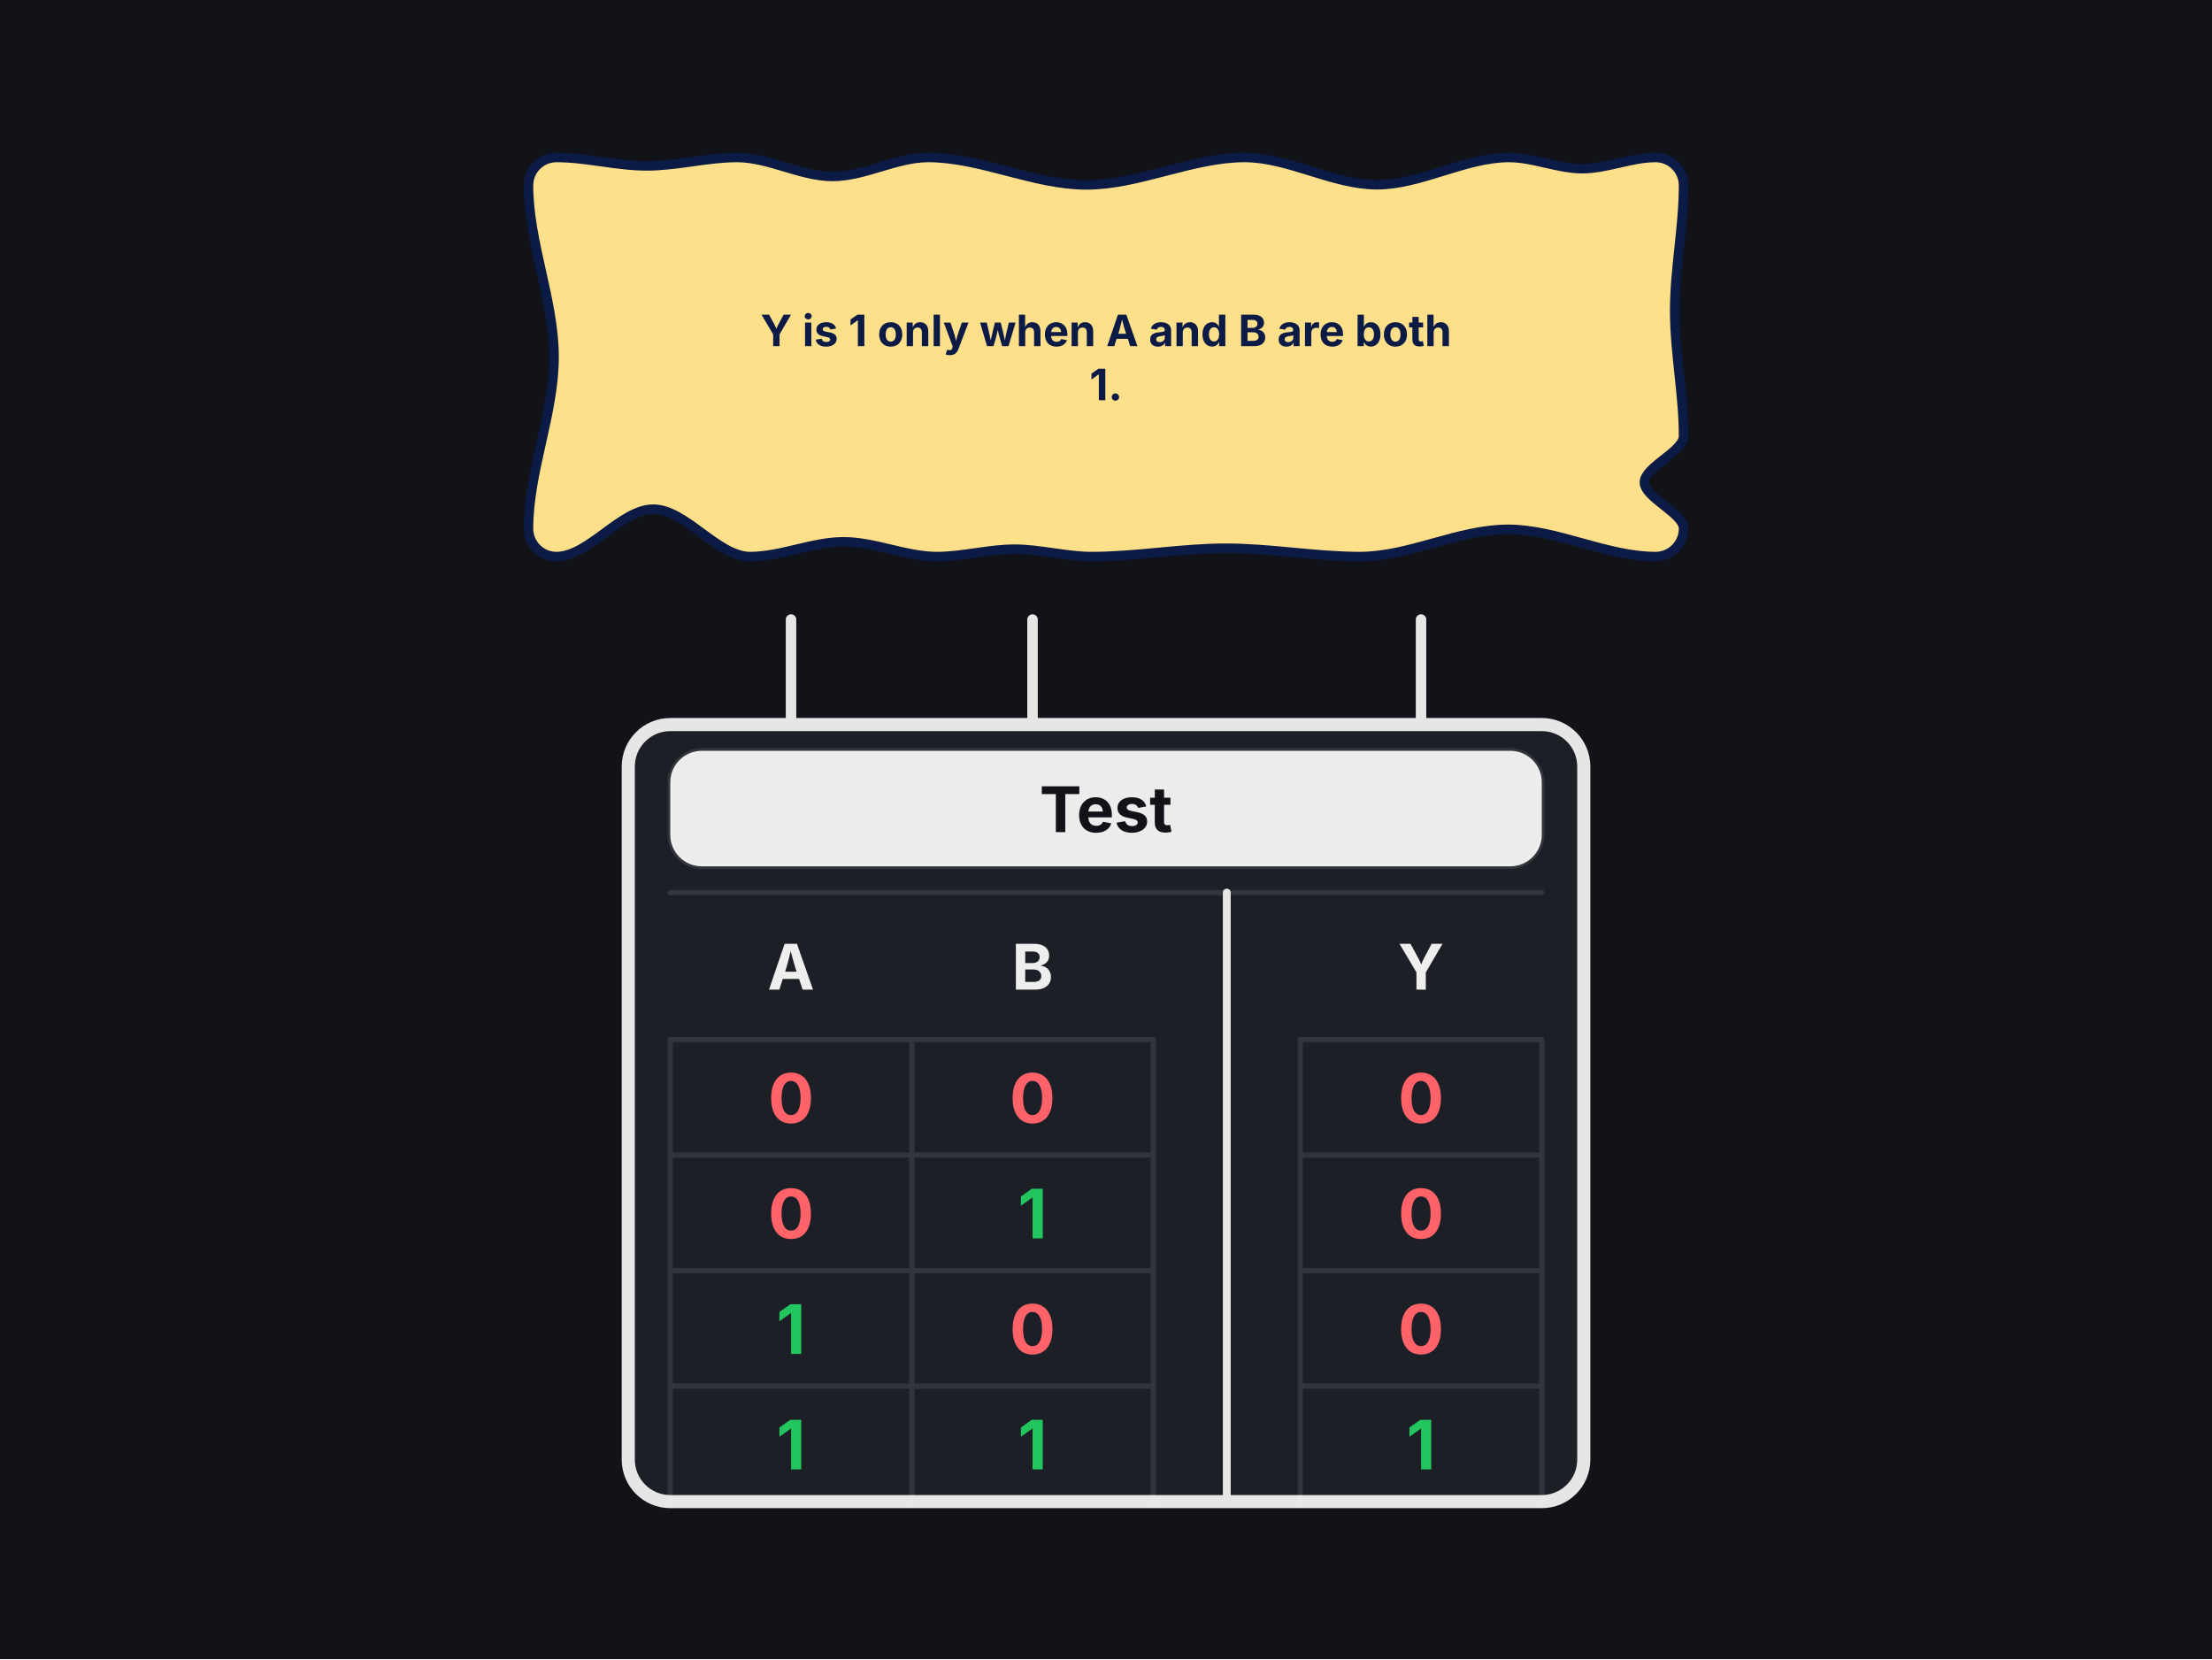
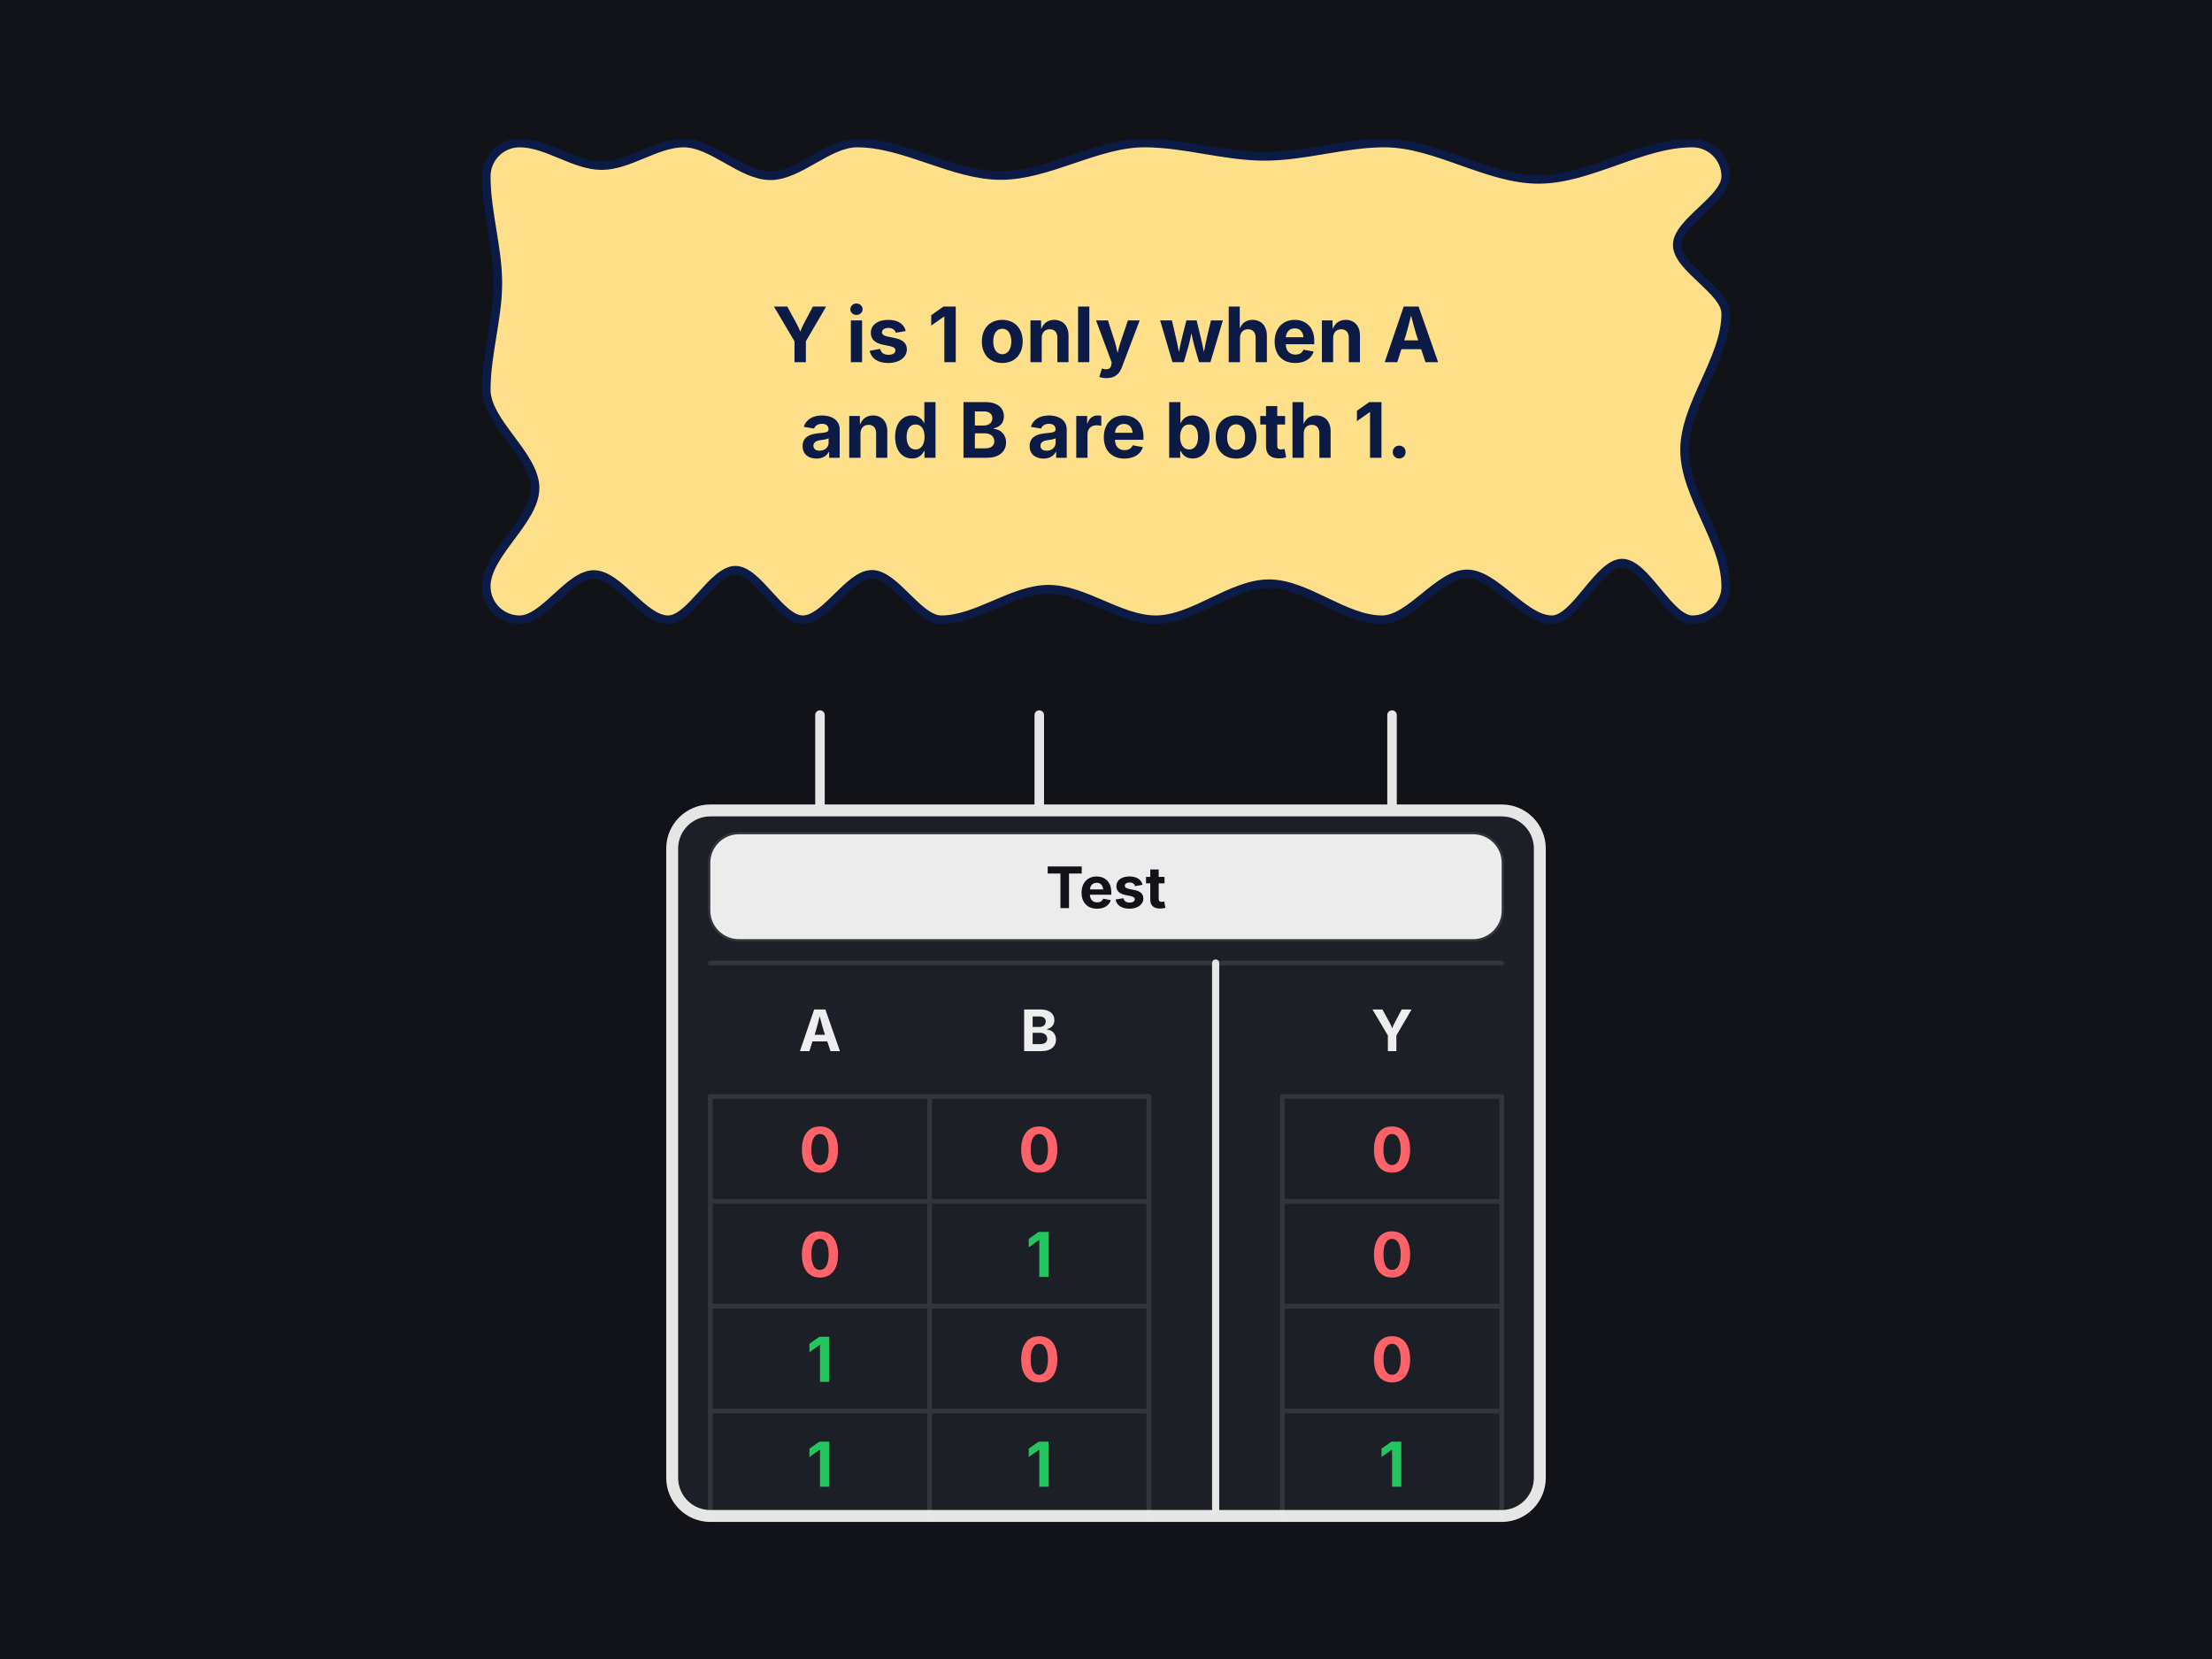
- <svg xmlns="http://www.w3.org/2000/svg" viewBox="-119.67 -138 421.33 316" width="421.33" height="316" font-family="Inter, 'Segoe UI', system-ui, -apple-system, sans-serif" stroke-linejoin="round" stroke-linecap="round">
-   <rect x="-119.67" y="-138" width="421.33" height="316" fill="#111318" />
+ <svg xmlns="http://www.w3.org/2000/svg" viewBox="-141 -170 464 348" width="464" height="348" font-family="Inter, 'Segoe UI', system-ui, -apple-system, sans-serif" stroke-linejoin="round" stroke-linecap="round">
+   <rect x="-141" y="-170" width="464" height="348" fill="#111318" />
  <g transform="matrix(1 0 0 1 0 0)">
    <path d="M8 0H174A8 8 0 0 1 182 8V140A8 8 0 0 1 174 148H8A8 8 0 0 1 0 140V8A8 8 0 0 1 8 0Z" fill="#1c1f26" stroke="#e6e6e6" stroke-width="2.5" />
    <path d="M31 0V-20M77 0V-20M151 0V-20" fill="none" stroke="#e6e6e6" stroke-width="2" />
    <text x="31" y="71" font-size="13" font-weight="700" fill="#ff6369" text-anchor="middle" dominant-baseline="middle">0</text>
    <text x="77" y="71" font-size="13" font-weight="700" fill="#ff6369" text-anchor="middle" dominant-baseline="middle">0</text>
    <text x="151" y="71" font-size="13" font-weight="700" fill="#ff6369" text-anchor="middle" dominant-baseline="middle">0</text>
    <text x="31" y="93" font-size="13" font-weight="700" fill="#ff6369" text-anchor="middle" dominant-baseline="middle">0</text>
    <text x="77" y="93" font-size="13" font-weight="700" fill="#22c55e" text-anchor="middle" dominant-baseline="middle">1</text>
    <text x="151" y="93" font-size="13" font-weight="700" fill="#ff6369" text-anchor="middle" dominant-baseline="middle">0</text>
    <text x="31" y="115" font-size="13" font-weight="700" fill="#22c55e" text-anchor="middle" dominant-baseline="middle">1</text>
    <text x="77" y="115" font-size="13" font-weight="700" fill="#ff6369" text-anchor="middle" dominant-baseline="middle">0</text>
    <text x="151" y="115" font-size="13" font-weight="700" fill="#ff6369" text-anchor="middle" dominant-baseline="middle">0</text>
    <text x="31" y="137" font-size="13" font-weight="700" fill="#22c55e" text-anchor="middle" dominant-baseline="middle">1</text>
    <text x="77" y="137" font-size="13" font-weight="700" fill="#22c55e" text-anchor="middle" dominant-baseline="middle">1</text>
    <text x="151" y="137" font-size="13" font-weight="700" fill="#22c55e" text-anchor="middle" dominant-baseline="middle">1</text>
    <path d="M8 32H174M8 60H100M8 82H100M8 104H100M8 126H100M8 60V148M100 60V148M128 60H174M128 82H174M128 104H174M128 126H174M128 60V148M174 60V148M54 60V148M114 32V148" fill="none" stroke="rgba(255,255,255,0.10)" stroke-width="1" />
    <path d="M114 32V148" fill="none" stroke="#e6e6e6" stroke-width="1.5" />
    <text x="31" y="46" font-size="12" font-weight="700" fill="#eeeeee" text-anchor="middle" dominant-baseline="middle">A</text>
    <text x="77" y="46" font-size="12" font-weight="700" fill="#eeeeee" text-anchor="middle" dominant-baseline="middle">B</text>
    <text x="151" y="46" font-size="12" font-weight="700" fill="#eeeeee" text-anchor="middle" dominant-baseline="middle">Y</text>
    <path d="M14 5H168A6 6 0 0 1 174 11V21A6 6 0 0 1 168 27H14A6 6 0 0 1 8 21V11A6 6 0 0 1 14 5Z" fill="#ececec" stroke="rgba(255,255,255,0.10)" stroke-width="1" />
    <text x="91" y="16" font-size="12" font-weight="700" fill="#111318" text-anchor="middle" dominant-baseline="middle">Test</text>
  </g>
-   <g transform="matrix(1 0 0 1 -19 -108)">
-     <path d="M5.32 0C11.06 0 16.79 1.6 22.53 1.6C28.26 1.6 34 0 39.73 0C45.8 0 51.86 3.61 57.92 3.61C63.98 3.61 70.04 0 76.11 0C86.15 0 96.2 5.22 106.25 5.22C116.3 5.22 126.35 0 136.4 0C144.8 0 153.19 5.19 161.58 5.19C169.98 5.19 178.37 0 186.77 0C191.42 0 196.07 2.13 200.72 2.13C205.38 2.13 210.03 0 214.68 0C217.62 0 220 2.38 220 5.32C220 13.27 218.31 21.23 218.31 29.18C218.31 37.14 220 45.09 220 53.05C220 55.99 212.54 58.93 212.54 61.86C212.54 64.8 220 67.74 220 70.68C220 73.62 217.62 76 214.68 76C205.3 76 195.91 70.81 186.53 70.81C177.14 70.81 167.76 76 158.37 76C149.86 76 141.34 74.41 132.82 74.41C124.3 74.41 115.79 76 107.27 76C102.36 76 97.45 74.59 92.54 74.59C87.63 74.59 82.72 76 77.81 76C71.87 76 65.94 73.19 60 73.19C54.06 73.19 48.12 76 42.18 76C36.04 76 29.9 66.97 23.75 66.97C17.61 66.97 11.46 76 5.32 76C2.38 76 0 73.62 0 70.68C0 59.79 4.87 48.89 4.87 38C4.87 27.11 0 16.21 0 5.32C0 2.38 2.38 0 5.32 0Z" fill="#ffe08a" stroke="#0b1b46" stroke-width="1.8" />
-     <text x="110" y="32.848" font-size="8.243" font-weight="700" fill="#0b1b46" text-anchor="middle" dominant-baseline="middle">Y is 1 only when A and B are both</text>
-     <text x="110" y="43.152" font-size="8.243" font-weight="700" fill="#0b1b46" text-anchor="middle" dominant-baseline="middle">1.</text>
+   <g transform="matrix(1 0 0 1 -39 -140)">
+     <path d="M7 0C12.74 0 18.47 4.74 24.21 4.74C29.94 4.74 35.68 0 41.41 0C47.48 0 53.54 6.87 59.6 6.87C65.66 6.87 71.72 0 77.79 0C87.83 0 97.88 6.82 107.93 6.82C117.98 6.82 128.03 0 138.08 0C146.48 0 154.87 2.8 163.26 2.8C171.66 2.8 180.05 0 188.45 0C199.2 0 209.96 7.63 220.72 7.63C231.48 7.63 242.24 0 253 0C256.87 0 260 3.13 260 7C260 11.8 249.82 16.59 249.82 21.39C249.82 26.19 260 30.98 260 35.78C260 45.32 251.36 54.85 251.36 64.39C251.36 73.93 260 83.46 260 93C260 96.87 256.87 100 253 100C248.09 100 243.18 88.12 238.27 88.12C233.36 88.12 228.45 100 223.54 100C217.6 100 211.67 90.38 205.73 90.38C199.79 90.38 193.85 100 187.91 100C180 100 172.09 92.44 164.18 92.44C156.26 92.44 148.35 100 140.44 100C132.94 100 125.44 93.59 117.94 93.59C110.44 93.59 102.94 100 95.44 100C90.59 100 85.75 90.47 80.91 90.47C76.07 90.47 71.22 100 66.38 100C61.67 100 56.96 89.61 52.26 89.61C47.55 89.61 42.84 100 38.13 100C32.94 100 27.75 90.51 22.57 90.51C17.38 90.51 12.19 100 7 100C3.13 100 0 96.87 0 93C0 86.12 10.24 79.25 10.24 72.37C10.24 65.5 0 58.62 0 51.75C0 44.29 2.43 36.83 2.43 29.37C2.43 21.92 0 14.46 0 7C0 3.13 3.13 0 7 0Z" fill="#ffe08a" stroke="#0b1b46" stroke-width="1.8" />
+     <text x="130" y="39.975" font-size="16.04" font-weight="700" fill="#0b1b46" text-anchor="middle" dominant-baseline="middle">Y is 1 only when A</text>
+     <text x="130" y="60.025" font-size="16.04" font-weight="700" fill="#0b1b46" text-anchor="middle" dominant-baseline="middle">and B are both 1.</text>
  </g>
</svg>
